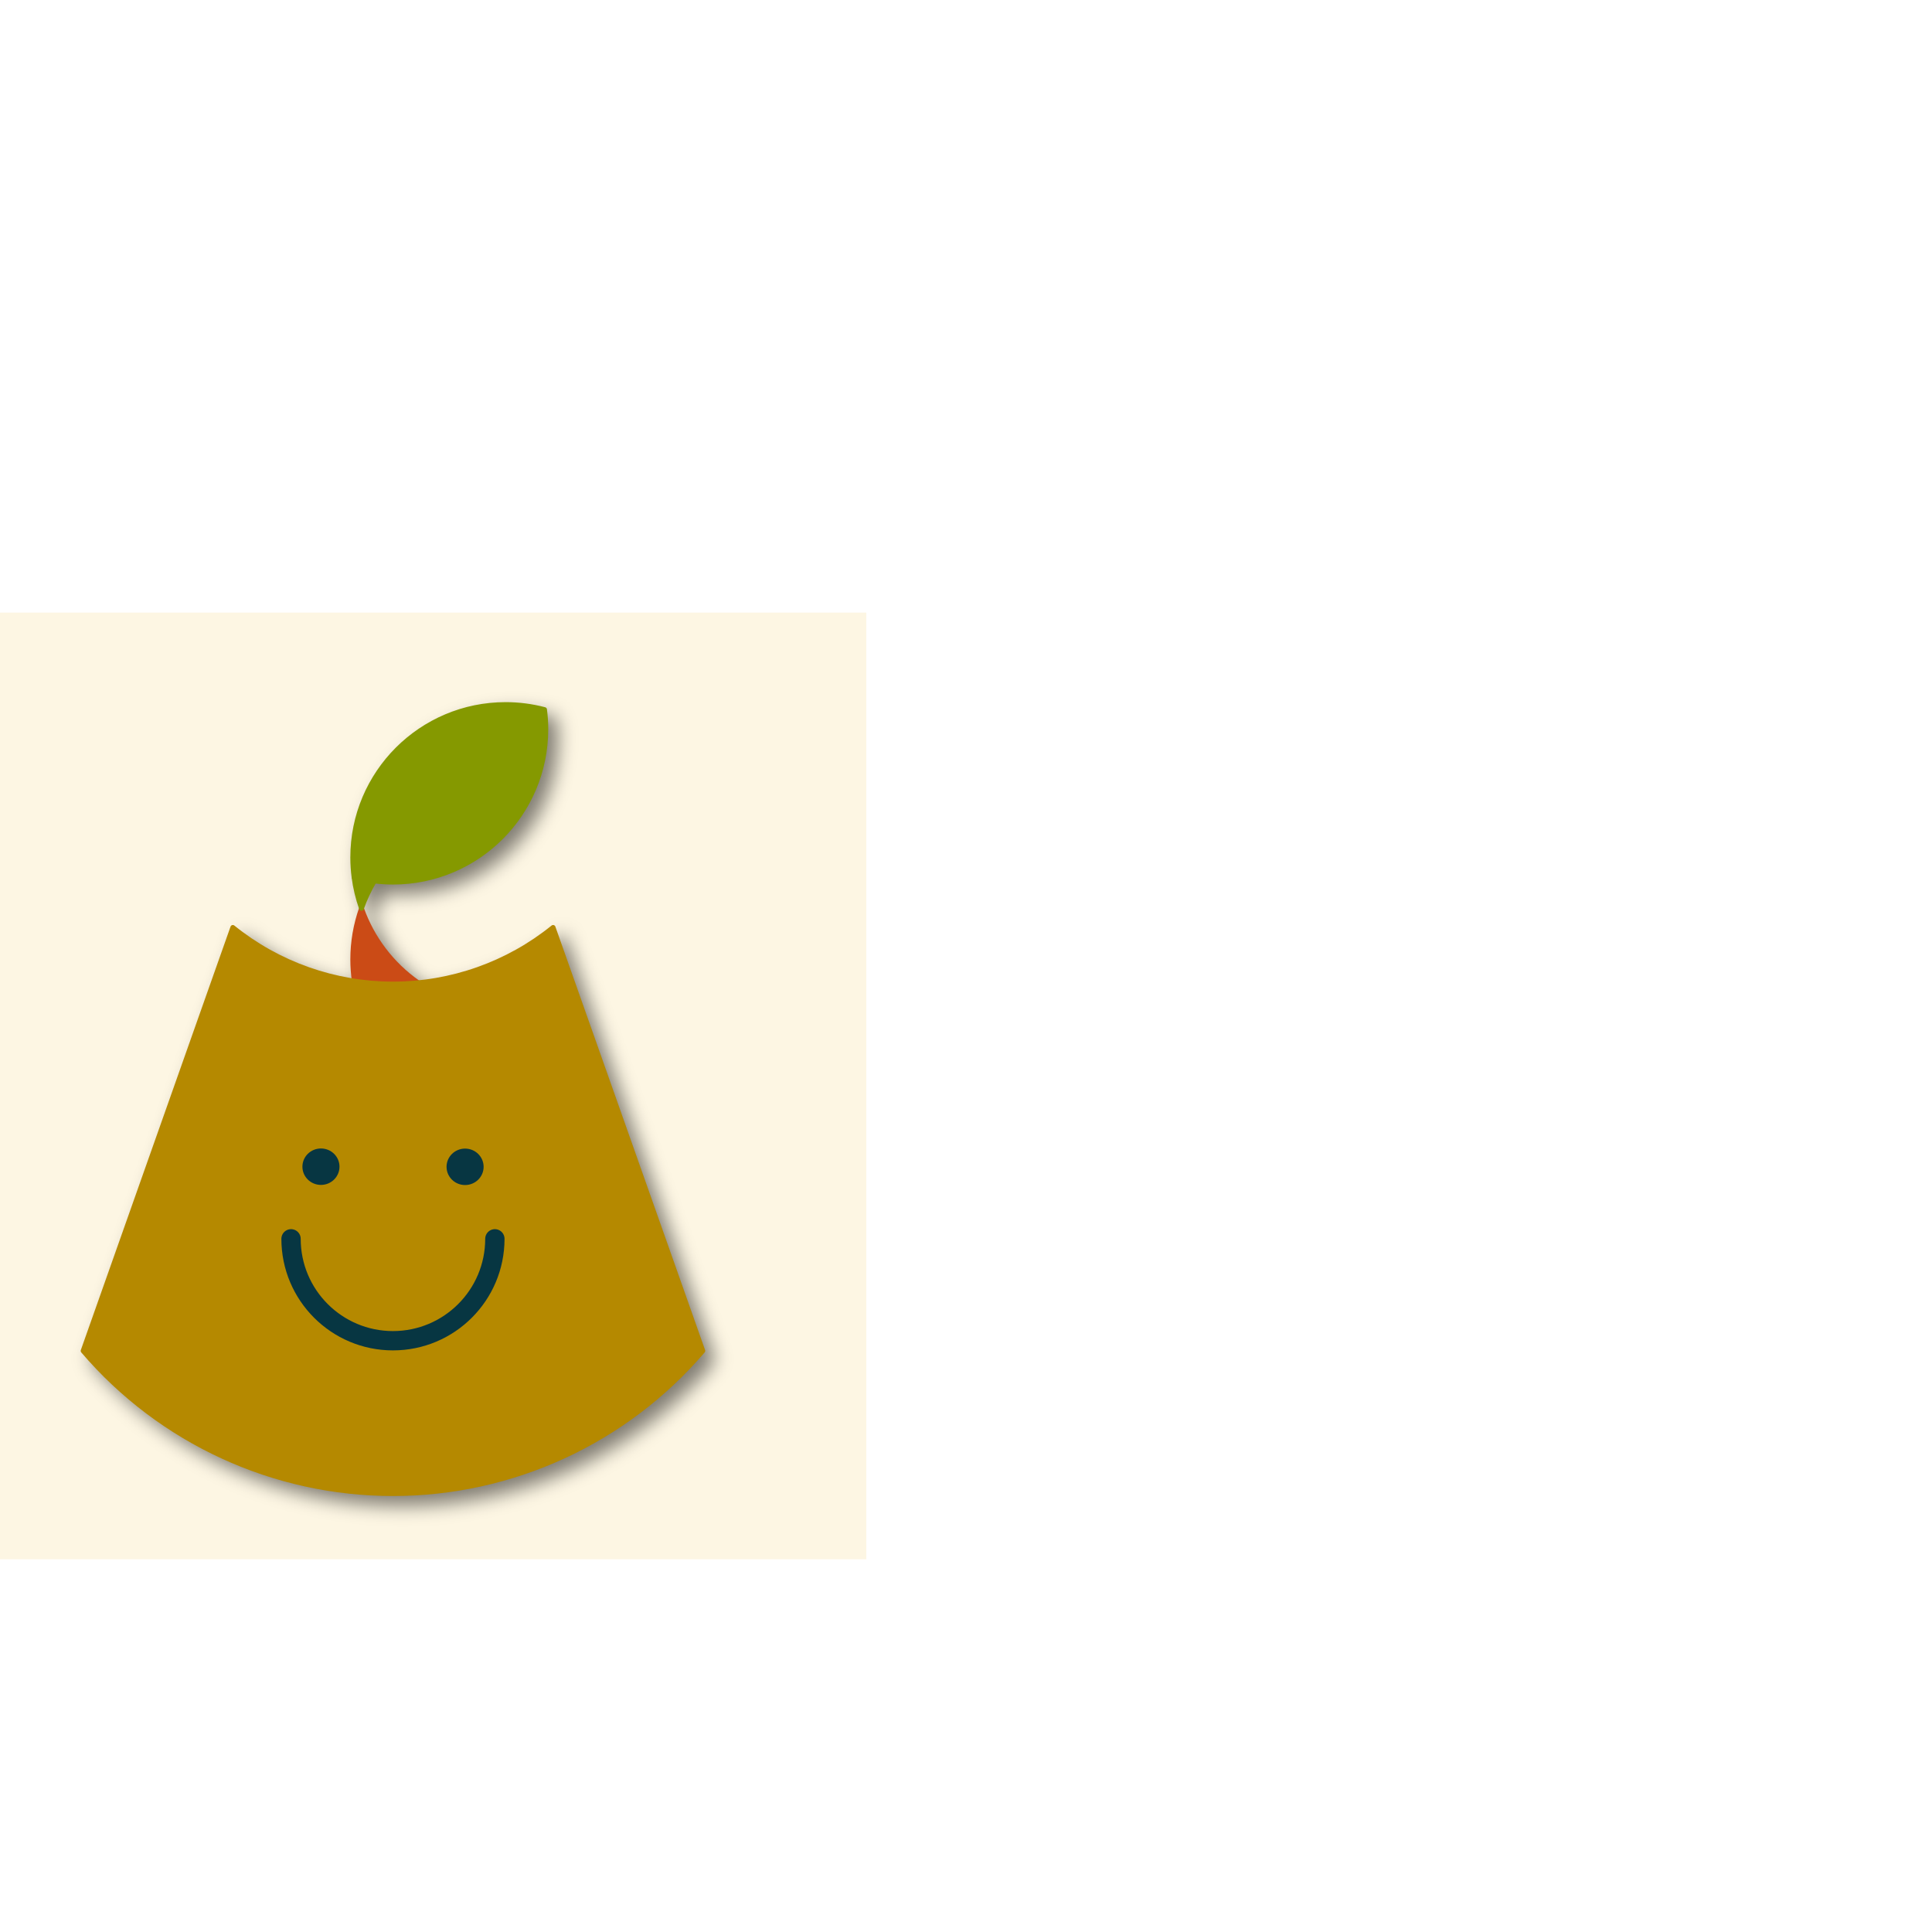
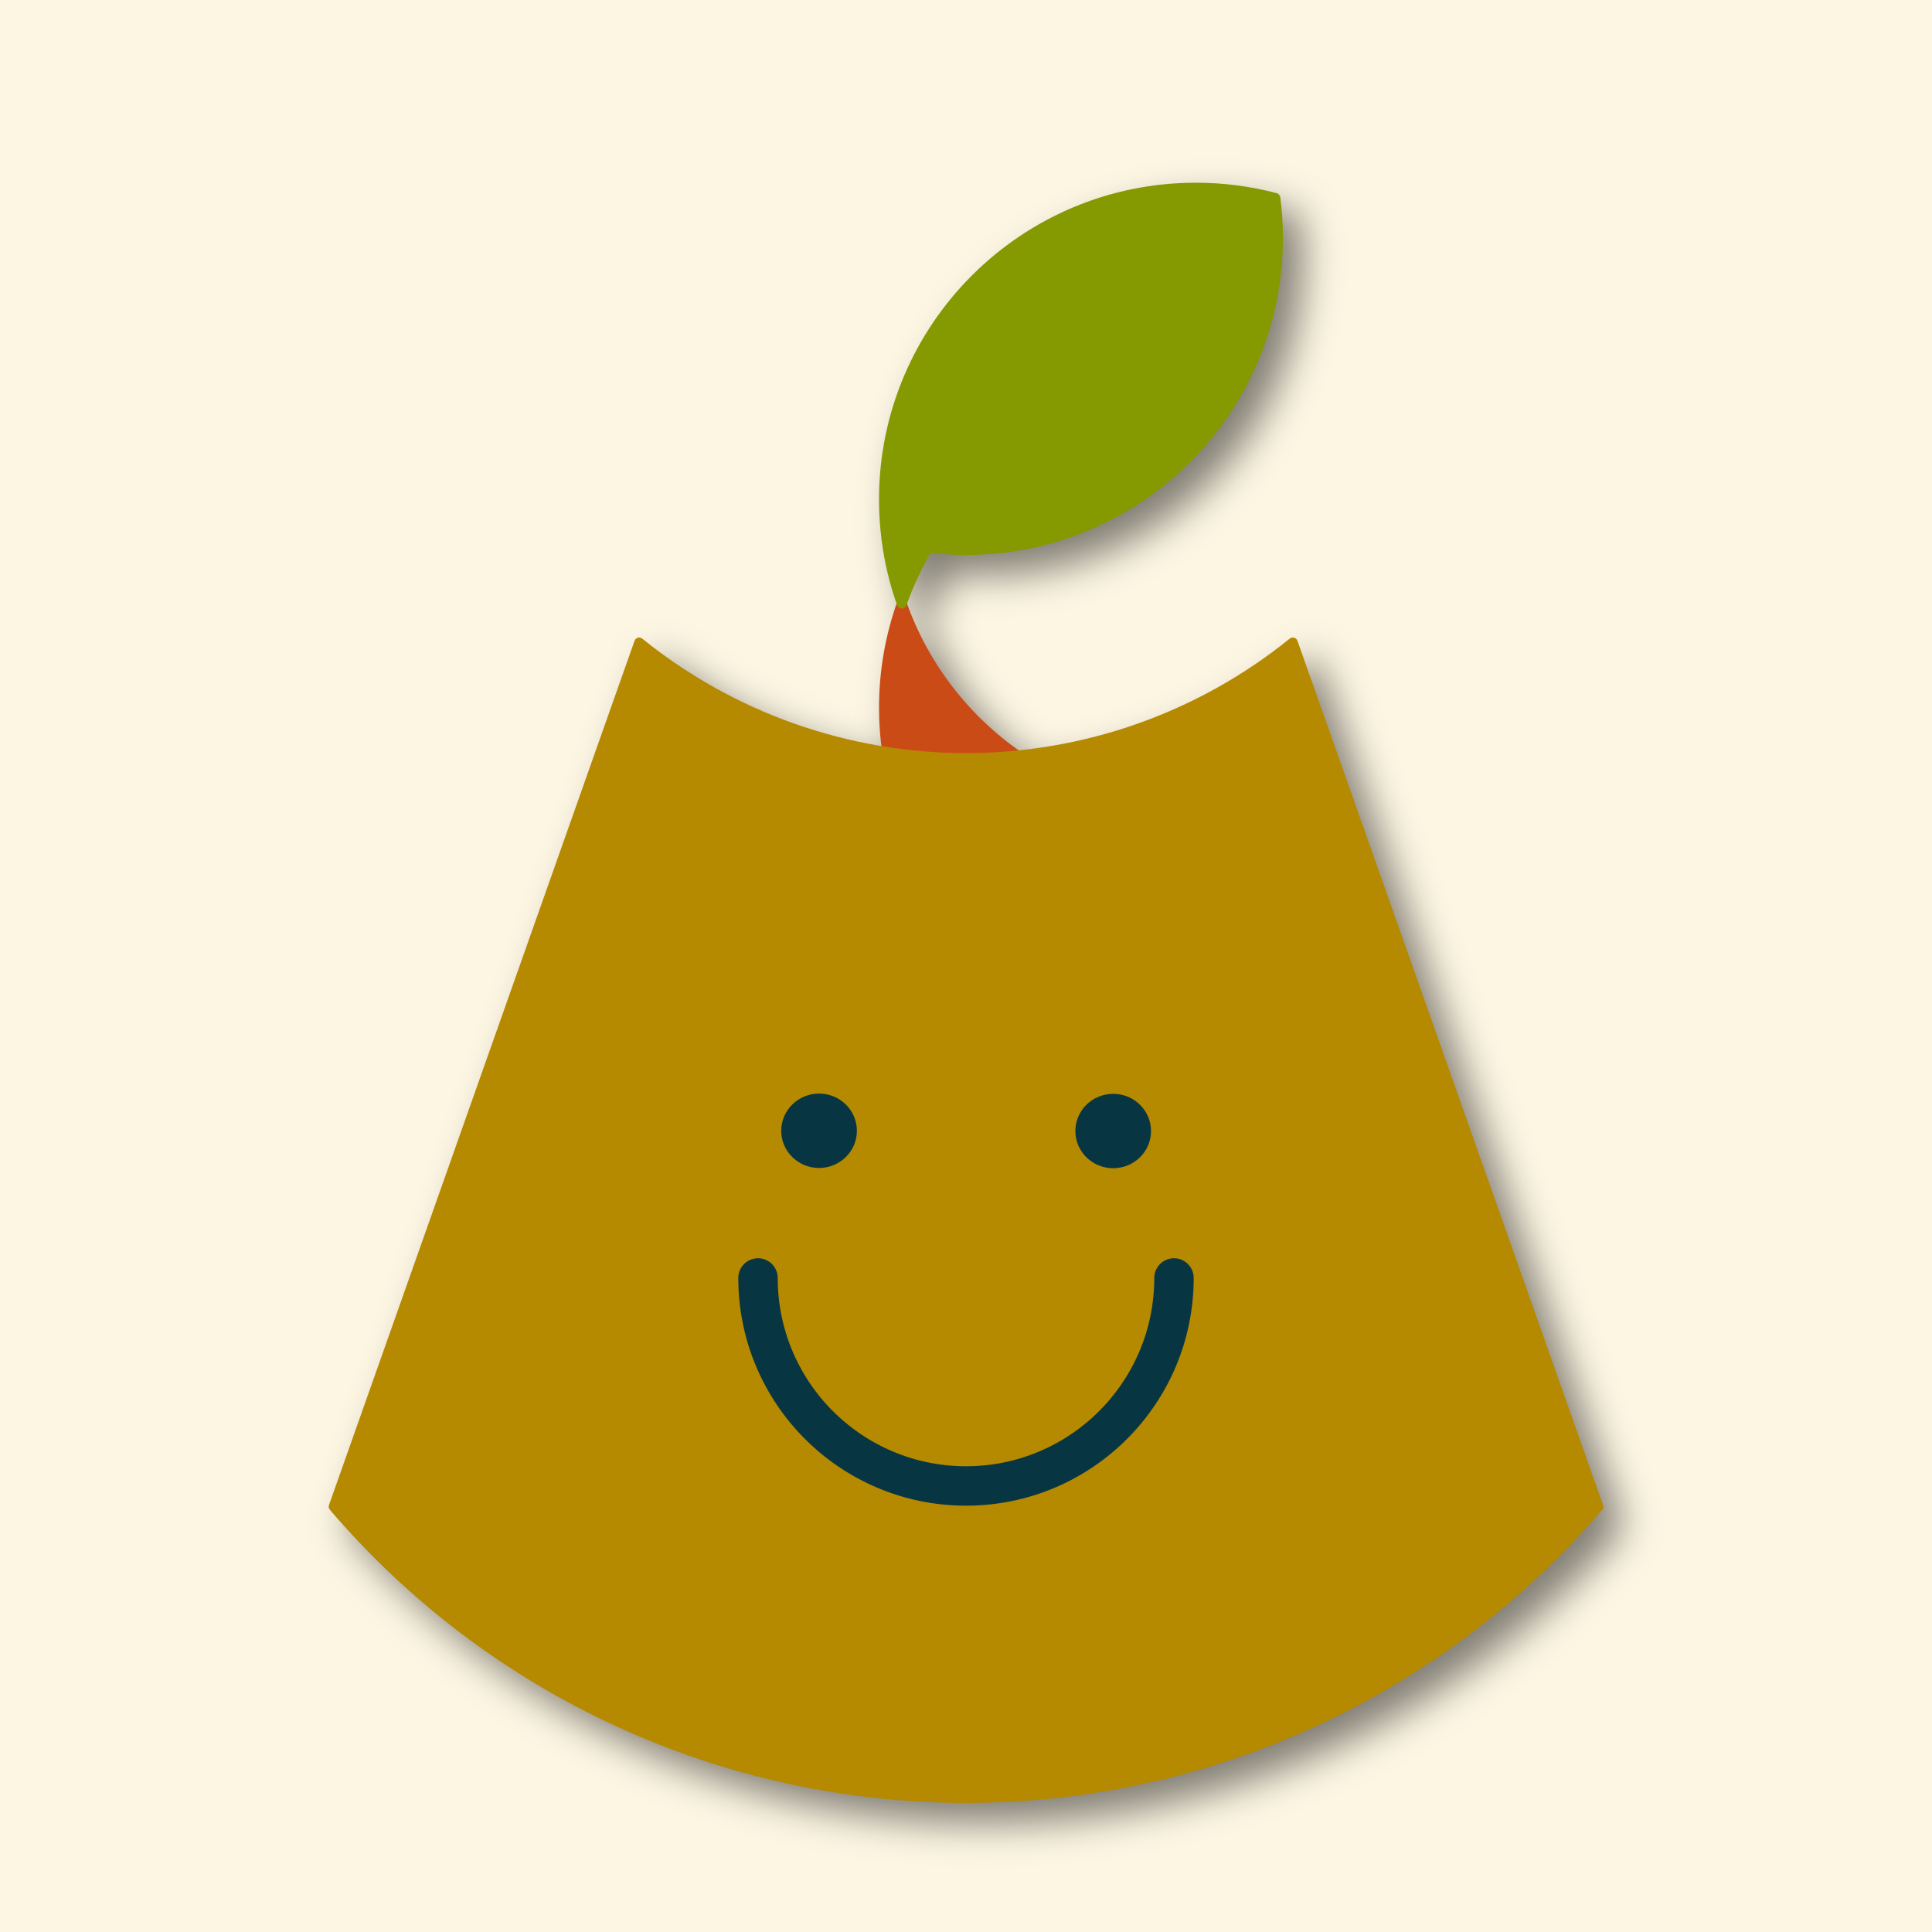
- <svg xmlns="http://www.w3.org/2000/svg" xmlns:ns1="http://www.openswatchbook.org/uri/2009/osb" viewBox="0 0 400 400" version="1.1" id="svg28">
+ <svg xmlns="http://www.w3.org/2000/svg" xmlns:ns1="http://www.openswatchbook.org/uri/2009/osb" viewBox="0 0 196 196" version="1.1" id="svg28" width="196" height="196">
  <defs id="defs2">
    <linearGradient ns1:paint="solid" id="linearGradient2983">
      <stop id="stop2981" offset="0" style="stop-color:#333333;stop-opacity:1;" />
    </linearGradient>
    <clipPath clipPathUnits="userSpaceOnUse" id="clipPath1642">
      <g id="g1656" transform="matrix(0.136008,-0.0841443,0.0841443,0.136008,75.966,158.3822)" style="stroke-width:23.635;stroke-miterlimit:4;stroke-dasharray:none">
        <g style="fill:#666666;stroke-width:23.635;stroke-miterlimit:4;stroke-dasharray:none" id="g1650">
          <path d="M 0,120 40,60 0,0 h 30 l 40,60 -40,60" id="path1644" style="stroke-width:23.635;stroke-miterlimit:4;stroke-dasharray:none" />
          <path d="M 136.667,85 123.333,65 H 170 v 20" id="path1646" style="stroke-width:23.635;stroke-miterlimit:4;stroke-dasharray:none" />
          <path d="M 116.667,55 103.333,35 H 170 v 20" id="path1648" style="stroke-width:23.635;stroke-miterlimit:4;stroke-dasharray:none" />
        </g>
        <g style="fill:#999999;stroke-width:23.635;stroke-miterlimit:4;stroke-dasharray:none" id="g1654">
          <path d="M 40,120 80,60 40,0 h 30 l 80,120 H 120 L 95,82.5 70,120" id="path1652" style="stroke-width:23.635;stroke-miterlimit:4;stroke-dasharray:none" />
        </g>
      </g>
    </clipPath>
    <clipPath clipPathUnits="userSpaceOnUse" id="clipPath1720">
      <path id="path1722" style="opacity:0.249;fill:#000080;fill-rule:evenodd;stroke:#cb4b16;stroke-width:0.1;stroke-linecap:square;stroke-miterlimit:4;stroke-dasharray:none;stop-color:#000000" d="M 0.006,-55.035 73.113,61.838 17.099,152.377 51.703,173.786 97.174,100.289 116.203,130.716 195.466,185.11 79.274,-0.624 Z" />
    </clipPath>
    <clipPath clipPathUnits="userSpaceOnUse" id="clipPath1757">
      <rect style="opacity:0.249;fill:#000080;fill-rule:evenodd;stroke:#cb4b16;stroke-width:0.1;stroke-linecap:square;stroke-miterlimit:4;stroke-dasharray:none;stop-color:#000000" id="rect1759" width="170.855" height="82.034" x="37.256" y="-147.814" transform="rotate(57.52956)" />
    </clipPath>
-     <filter style="color-interpolation-filters:sRGB;" id="filter135">
+     <filter style="color-interpolation-filters:sRGB" id="filter135">
      <feFlood flood-opacity="0.498" flood-color="rgb(0,0,0)" result="flood" id="feFlood125" />
      <feComposite in="flood" in2="SourceGraphic" operator="in" result="composite1" id="feComposite127" />
      <feGaussianBlur in="composite1" stdDeviation="2" result="blur" id="feGaussianBlur129" />
      <feOffset dx="2" dy="2" result="offset" id="feOffset131" />
      <feComposite in="SourceGraphic" in2="offset" operator="over" result="composite2" id="feComposite133" />
    </filter>
  </defs>
-   <g id="layer4" style="display:inline">
+   <g id="layer4" style="display:inline" transform="translate(16.64308,-126.8343)">
    <rect style="display:inline;opacity:1;fill:#fdf6e3;fill-opacity:1;stroke:none;stroke-width:1;stroke-linecap:round" id="rect992" width="196" height="196" x="-16.643" y="126.834" />
  </g>
-   <g id="g3035" style="display:none;opacity:1">
+   <g id="g3035" style="display:none;opacity:1" transform="translate(16.64308,-126.8343)">
    <circle cy="204.172" cx="32.822" id="ellipse1112" style="display:inline;opacity:0.15;fill:none;stroke:#000000;stroke-width:1;stroke-linecap:round;stroke-miterlimit:4;stroke-dasharray:none" r="0" />
    <circle cy="204.172" cx="32.822" id="ellipse1114" style="display:inline;opacity:0.15;fill:none;stroke:#000000;stroke-width:1;stroke-linecap:round;stroke-miterlimit:4;stroke-dasharray:none" r="0" />
    <path style="display:inline;opacity:0.253;fill:none;stroke:#000000;stroke-width:1;stroke-linecap:round;stroke-miterlimit:4;stroke-dasharray:none" d="m 240.437,-316.695 a 52.75,52.75 0 0 1 52.75,52.75 52.75,52.75 0 0 1 -52.75,52.75 52.75,52.75 0 0 1 -52.75,-52.75 52.75,52.75 0 0 1 52.75,-52.75" id="path109" />
    <path style="display:inline;opacity:0.253;fill:none;stroke:#000000;stroke-width:1;stroke-linecap:round;stroke-miterlimit:4;stroke-dasharray:none" d="m 187.687,-211.195 v -105.5 h 105.5 v 105.5 z" id="path107" />
    <path style="display:inline;opacity:0.253;fill:none;stroke:#000000;stroke-width:1;stroke-linecap:round;stroke-miterlimit:4;stroke-dasharray:none" d="m 177.137,-253.395 a 10.55,10.55 0 0 1 10.55,10.55 10.55,10.55 0 0 1 -10.55,10.55 10.55,10.55 0 0 1 -10.55,-10.55 10.55,10.55 0 0 1 10.55,-10.55" id="path105" />
    <path style="display:inline;opacity:0.253;fill:none;stroke:#000000;stroke-width:1;stroke-linecap:round;stroke-miterlimit:4;stroke-dasharray:none" d="m 166.587,-232.295 v -21.1 h 21.1 v 21.1 z" id="path103" />
    <path style="display:inline;opacity:0.253;fill:none;stroke:#000000;stroke-width:1;stroke-linecap:round;stroke-miterlimit:4;stroke-dasharray:none" d="m 208.787,-211.195 a 84.4,84.4 0 0 1 84.4,84.4 84.4,84.4 0 0 1 -84.4,84.4 84.4,84.4 0 0 1 -84.4,-84.4 84.4,84.4 0 0 1 84.4,-84.4" id="path101" />
    <path style="display:inline;opacity:0.253;fill:none;stroke:#000000;stroke-width:1;stroke-linecap:round;stroke-miterlimit:4;stroke-dasharray:none" d="m 156.037,-316.695 a 31.65,31.65 0 0 1 31.65,31.65 31.65,31.65 0 0 1 -31.65,31.65 31.65,31.65 0 0 1 -31.65,-31.65 31.65,31.65 0 0 1 31.65,-31.65" id="path99" />
    <path style="display:inline;opacity:0.253;fill:none;stroke:#000000;stroke-width:1;stroke-linecap:round;stroke-miterlimit:4;stroke-dasharray:none" d="m 145.487,-253.395 a 21.1,21.1 0 0 1 21.1,21.1 21.1,21.1 0 0 1 -21.1,21.1 21.1,21.1 0 0 1 -21.1,-21.1 21.1,21.1 0 0 1 21.1,-21.1" id="path97" />
    <path style="display:inline;opacity:0.253;fill:none;stroke:#000000;stroke-width:1;stroke-linecap:round;stroke-miterlimit:4;stroke-dasharray:none" d="M 124.387,-42.395 V -211.195 H 293.187 V -42.395 Z" id="path95" />
    <path style="display:inline;opacity:0.253;fill:none;stroke:#000000;stroke-width:1;stroke-linecap:round;stroke-miterlimit:4;stroke-dasharray:none" d="m 124.387,-253.395 v -63.3 h 63.3 v 63.3 z" id="path92" />
    <path style="display:inline;opacity:0.253;fill:none;stroke:#000000;stroke-width:1;stroke-linecap:round;stroke-miterlimit:4;stroke-dasharray:none" d="m 124.387,-211.195 v -42.2 h 42.2 v 42.2 z" id="path973" />
  </g>
-   <g id="g997" style="display:none">
+   <g id="g997" style="display:none" transform="translate(16.64308,-126.8343)">
    <ellipse style="display:inline;opacity:0.15;fill:none;stroke:#000000;stroke-width:1;stroke-linecap:round;stroke-miterlimit:4;stroke-dasharray:none" id="ellipse1129" cx="81.357" cy="224.834" rx="84.4" ry="84.4" />
    <ellipse style="display:inline;opacity:0.15;fill:none;stroke:#000000;stroke-width:1;stroke-linecap:round;stroke-miterlimit:4;stroke-dasharray:none" id="ellipse1132" cx="-81.357" cy="224.834" rx="84.4" ry="84.4" transform="scale(-1,1)" />
  </g>
-   <g id="layer14" style="display:none;opacity:1">
+   <g id="layer14" style="display:none;opacity:1" transform="translate(16.64308,-126.8343)">
    <g id="layer11" style="display:inline;opacity:1">
      <ellipse ry="31.65" rx="31.65" cy="177.522" cx="104.683" id="ellipse1022" style="display:inline;opacity:0.2;fill:none;stroke:#000000;stroke-width:1;stroke-linecap:round;stroke-miterlimit:4;stroke-dasharray:none" />
      <path style="display:inline;opacity:0.253;fill:none;stroke:#000000;stroke-width:1;stroke-linecap:round;stroke-miterlimit:4;stroke-dasharray:none" d="m 104.683,209.172 a 10.55,10.55 0 0 1 10.55,10.55 10.55,10.55 0 0 1 -10.55,10.55 10.55,10.55 0 0 1 -10.55,-10.55 10.55,10.55 0 0 1 10.55,-10.55" id="path113" />
      <ellipse ry="31.65" rx="31.65" cy="198.622" cx="104.683" id="ellipse116" style="display:inline;opacity:0.2;fill:none;stroke:#000000;stroke-width:1;stroke-linecap:round;stroke-miterlimit:4;stroke-dasharray:none" />
    </g>
    <g id="layer6" style="display:inline;opacity:1">
      <ellipse ry="31.65" rx="31.65" cy="150.984" cx="81.357" id="ellipse1078" style="display:inline;opacity:0.2;fill:none;stroke:#000000;stroke-width:1;stroke-linecap:round;stroke-miterlimit:4;stroke-dasharray:none" />
    </g>
    <g id="layer7" style="display:inline;opacity:1">
      <ellipse style="display:inline;opacity:0.2;fill:none;stroke:#000000;stroke-width:1;stroke-linecap:round;stroke-miterlimit:4;stroke-dasharray:none;stroke-opacity:1" id="ellipse1002" cx="81.357" cy="224.834" rx="84.4" ry="84.4" />
      <ellipse style="display:inline;opacity:0.2;fill:none;stroke:#000000;stroke-width:1;stroke-linecap:round;stroke-miterlimit:4;stroke-dasharray:none" id="ellipse1004" cx="81.357" cy="256.484" rx="21.1" ry="21.1" />
      <path d="M 90.242,203.868" style="display:inline;opacity:0.2;fill:none;stroke:#000000;stroke-width:1;stroke-linecap:round;stroke-miterlimit:4;stroke-dasharray:none;stroke-opacity:1" id="path1008" />
      <path id="path1010" d="M 69.065,203.705" style="display:inline;opacity:0.2;fill:none;stroke:#000000;stroke-width:1;stroke-linecap:round;stroke-miterlimit:4;stroke-dasharray:none;stroke-opacity:1" />
      <path id="path1020" style="display:inline;opacity:0.2;fill:none;stroke:#000000;stroke-width:1px;stroke-linecap:butt;stroke-linejoin:miter;stroke-opacity:1" d="M 96.264,241.577 66.437,271.404" />
      <path id="path1198" style="display:inline;opacity:0.2;fill:none;stroke:#000000;stroke-width:1px;stroke-linecap:butt;stroke-linejoin:miter;stroke-opacity:1" d="m 66.444,241.571 29.833,29.833" />
      <path style="opacity:0.2;fill:none;stroke:#000000;stroke-width:1px;stroke-linecap:butt;stroke-linejoin:miter;stroke-opacity:1" d="M 60.257,256.484 H 102.457" id="path94" />
      <ellipse style="display:inline;opacity:0.2;fill:none;stroke:#000000;stroke-width:1;stroke-linecap:round;stroke-miterlimit:4;stroke-dasharray:none" id="ellipse1000" cx="81.357" cy="256.484" rx="52.75" ry="52.75" />
      <ellipse style="display:inline;opacity:0.2;fill:none;stroke:#000000;stroke-width:1;stroke-linecap:round;stroke-miterlimit:4;stroke-dasharray:none" id="ellipse94" cx="81.357" cy="150.984" rx="52.75" ry="52.75" />
      <path id="path1019" style="display:inline;opacity:0.2;fill:none;stroke:#000000;stroke-width:1px;stroke-linecap:butt;stroke-linejoin:miter;stroke-opacity:1" d="M 81.357,98.234 4.918,314.435" />
      <path id="path1022" style="display:inline;opacity:0.2;fill:none;stroke:#000000;stroke-width:1px;stroke-linecap:butt;stroke-linejoin:miter;stroke-opacity:1" d="M 81.357,98.234 157.795,314.435" />
    </g>
  </g>
-   <g id="layer2" style="display:inline;opacity:1">
+   <g id="layer2" style="display:inline;opacity:1" transform="translate(16.64308,-126.8343)">
    <g id="g979" style="display:inline">
      <g id="layer12" style="display:inline;opacity:1" />
      <g id="layer13" style="display:inline;opacity:1" />
    </g>
    <g id="g1057" style="display:inline">
      <g id="layer8" style="display:inline" />
      <g id="layer9" style="display:inline" />
    </g>
    <g id="layer1" style="display:inline;opacity:1">
      <g id="layer3" style="display:inline;opacity:1" />
      <g id="layer15" style="display:inline;opacity:1" />
    </g>
    <g id="g986" style="display:inline">
      <g id="g111" style="filter:url(#filter135)">
        <path style="display:inline;opacity:1;fill:#cb4b16;fill-opacity:1;stroke:none;stroke-width:3.6;stroke-linecap:round;stroke-miterlimit:4;stroke-dasharray:none;stroke-opacity:1" d="m 73.356,203.124 c -0.498,-4.568 -0.679,-9.561 1.487,-15.052 3.032,7.277 6.133,11.079 11.726,15.404 -4.621,0.258 -9.068,0.212 -13.214,-0.352 z" id="path1084" />
        <path id="path1104" style="display:inline;opacity:1;fill:none;stroke:#cb4b16;stroke-width:1;stroke-linecap:round;stroke-miterlimit:4;stroke-dasharray:none;stroke-opacity:1" d="M 86.57,203.477 A 31.65,31.65 0 0 1 74.843,188.073 m -1.488,15.053 a 31.65,31.65 0 0 1 -0.322,-4.504 31.65,31.65 0 0 1 1.81,-10.55 m 11.727,15.405 a 52.75,52.75 0 0 1 -5.213,0.258 52.75,52.75 0 0 1 -8.001,-0.61" />
        <path style="display:inline;opacity:1;fill:#859900;fill-opacity:1;fill-rule:evenodd;stroke:none;stroke-width:1;stroke-linecap:round;stroke-linejoin:miter;stop-color:#000000" d="m 73.295,181.59 c -2.369,-23.044 17.23,-39.829 39.561,-35.003 2.909,25.798 -21.55,40.771 -39.561,35.003 z" id="path1200" />
        <path style="display:inline;opacity:1;fill:#859900;fill-opacity:1;stroke:none;stroke-width:3.6;stroke-linecap:round;stroke-miterlimit:4;stroke-dasharray:none;stroke-opacity:1" d="m 73.295,181.59 c 0.12,1.576 0.622,3.36 1.549,6.485 0.957,-1.764 1.83,-3.802 2.662,-5.676 -1.161,-0.164 -3.471,-0.598 -4.211,-0.809 z" id="path1086" />
        <path id="path162" style="display:inline;opacity:1;fill:none;stroke:#859900;stroke-width:1;stroke-linecap:round;stroke-miterlimit:4;stroke-dasharray:none;stroke-opacity:1" d="m 73.295,181.59 a 31.65,31.65 0 0 1 -0.263,-4.069 31.65,31.65 0 0 1 31.65,-31.65 31.65,31.65 0 0 1 8.06,1.043 m 0.002,4.1e-4 a 31.65,31.65 0 0 1 0.263,4.069 v 0 a 31.65,31.65 0 0 1 -31.65,31.65 31.65,31.65 0 0 1 -8.06,-1.043" />
        <path id="path1100" style="display:inline;opacity:1;fill:none;stroke:#859900;stroke-width:1;stroke-linecap:round;stroke-miterlimit:4;stroke-dasharray:none;stroke-opacity:1" d="m 74.843,188.073 a 31.65,31.65 0 0 1 -1.548,-6.482 m 1.548,6.481 a 31.65,31.65 0 0 1 2.664,-5.673 m 5.81e-4,3.2e-4 a 31.65,31.65 0 0 1 -4.21,-0.808" />
        <path id="path953" d="m 79.214,309.207 c -21.49,-0.04 -44.606,-9.655 -62.008,-29.527 l 30.995,-87.668 c 9.899,7.192 18.478,11.525 33.155,11.722 16.951,-0.181 25.371,-6.434 33.155,-11.722 l 30.995,87.667 c -18.742,21.59 -42.98,29.969 -66.293,29.528 z" style="display:inline;opacity:1;fill:#b58900;fill-opacity:1;stroke:none;stroke-width:1;stroke-linecap:round" />
        <path id="path995" style="display:inline;opacity:1;fill:none;stroke:#b58900;stroke-width:1px;stroke-linecap:round;stroke-linejoin:miter;stroke-opacity:1" d="m 114.512,192.012 30.995,87.667 m 7.9e-4,6.1e-4 A 84.4,84.4 0 0 1 81.357,309.234 84.4,84.4 0 0 1 17.206,279.68 M 48.202,192.012 17.207,279.679 M 114.513,192.012 A 52.75,52.75 0 0 1 81.357,203.734 52.75,52.75 0 0 1 48.201,192.012" />
        <ellipse ry="3.023" rx="3.088" cy="241.551" cx="66.45" id="ellipse922" style="display:inline;opacity:1;fill:#073642;fill-opacity:1;stroke:#073642;stroke-width:1.5;stroke-linecap:round;stroke-miterlimit:4;stroke-dasharray:none;stroke-opacity:1" />
        <ellipse style="display:inline;opacity:1;fill:#073642;fill-opacity:1;stroke:#073642;stroke-width:1.5;stroke-linecap:round;stroke-miterlimit:4;stroke-dasharray:none;stroke-opacity:1" id="ellipse924" cx="96.29" cy="241.577" rx="3.088" ry="3.023" />
        <path d="M 102.457,256.484 A 21.1,21.1 0 0 1 81.357,277.584 21.1,21.1 0 0 1 60.257,256.484" style="display:inline;opacity:1;fill:none;stroke:#073642;stroke-width:4;stroke-linecap:round;stroke-miterlimit:4;stroke-dasharray:none;stroke-opacity:1" id="path926" />
      </g>
    </g>
  </g>
</svg>
